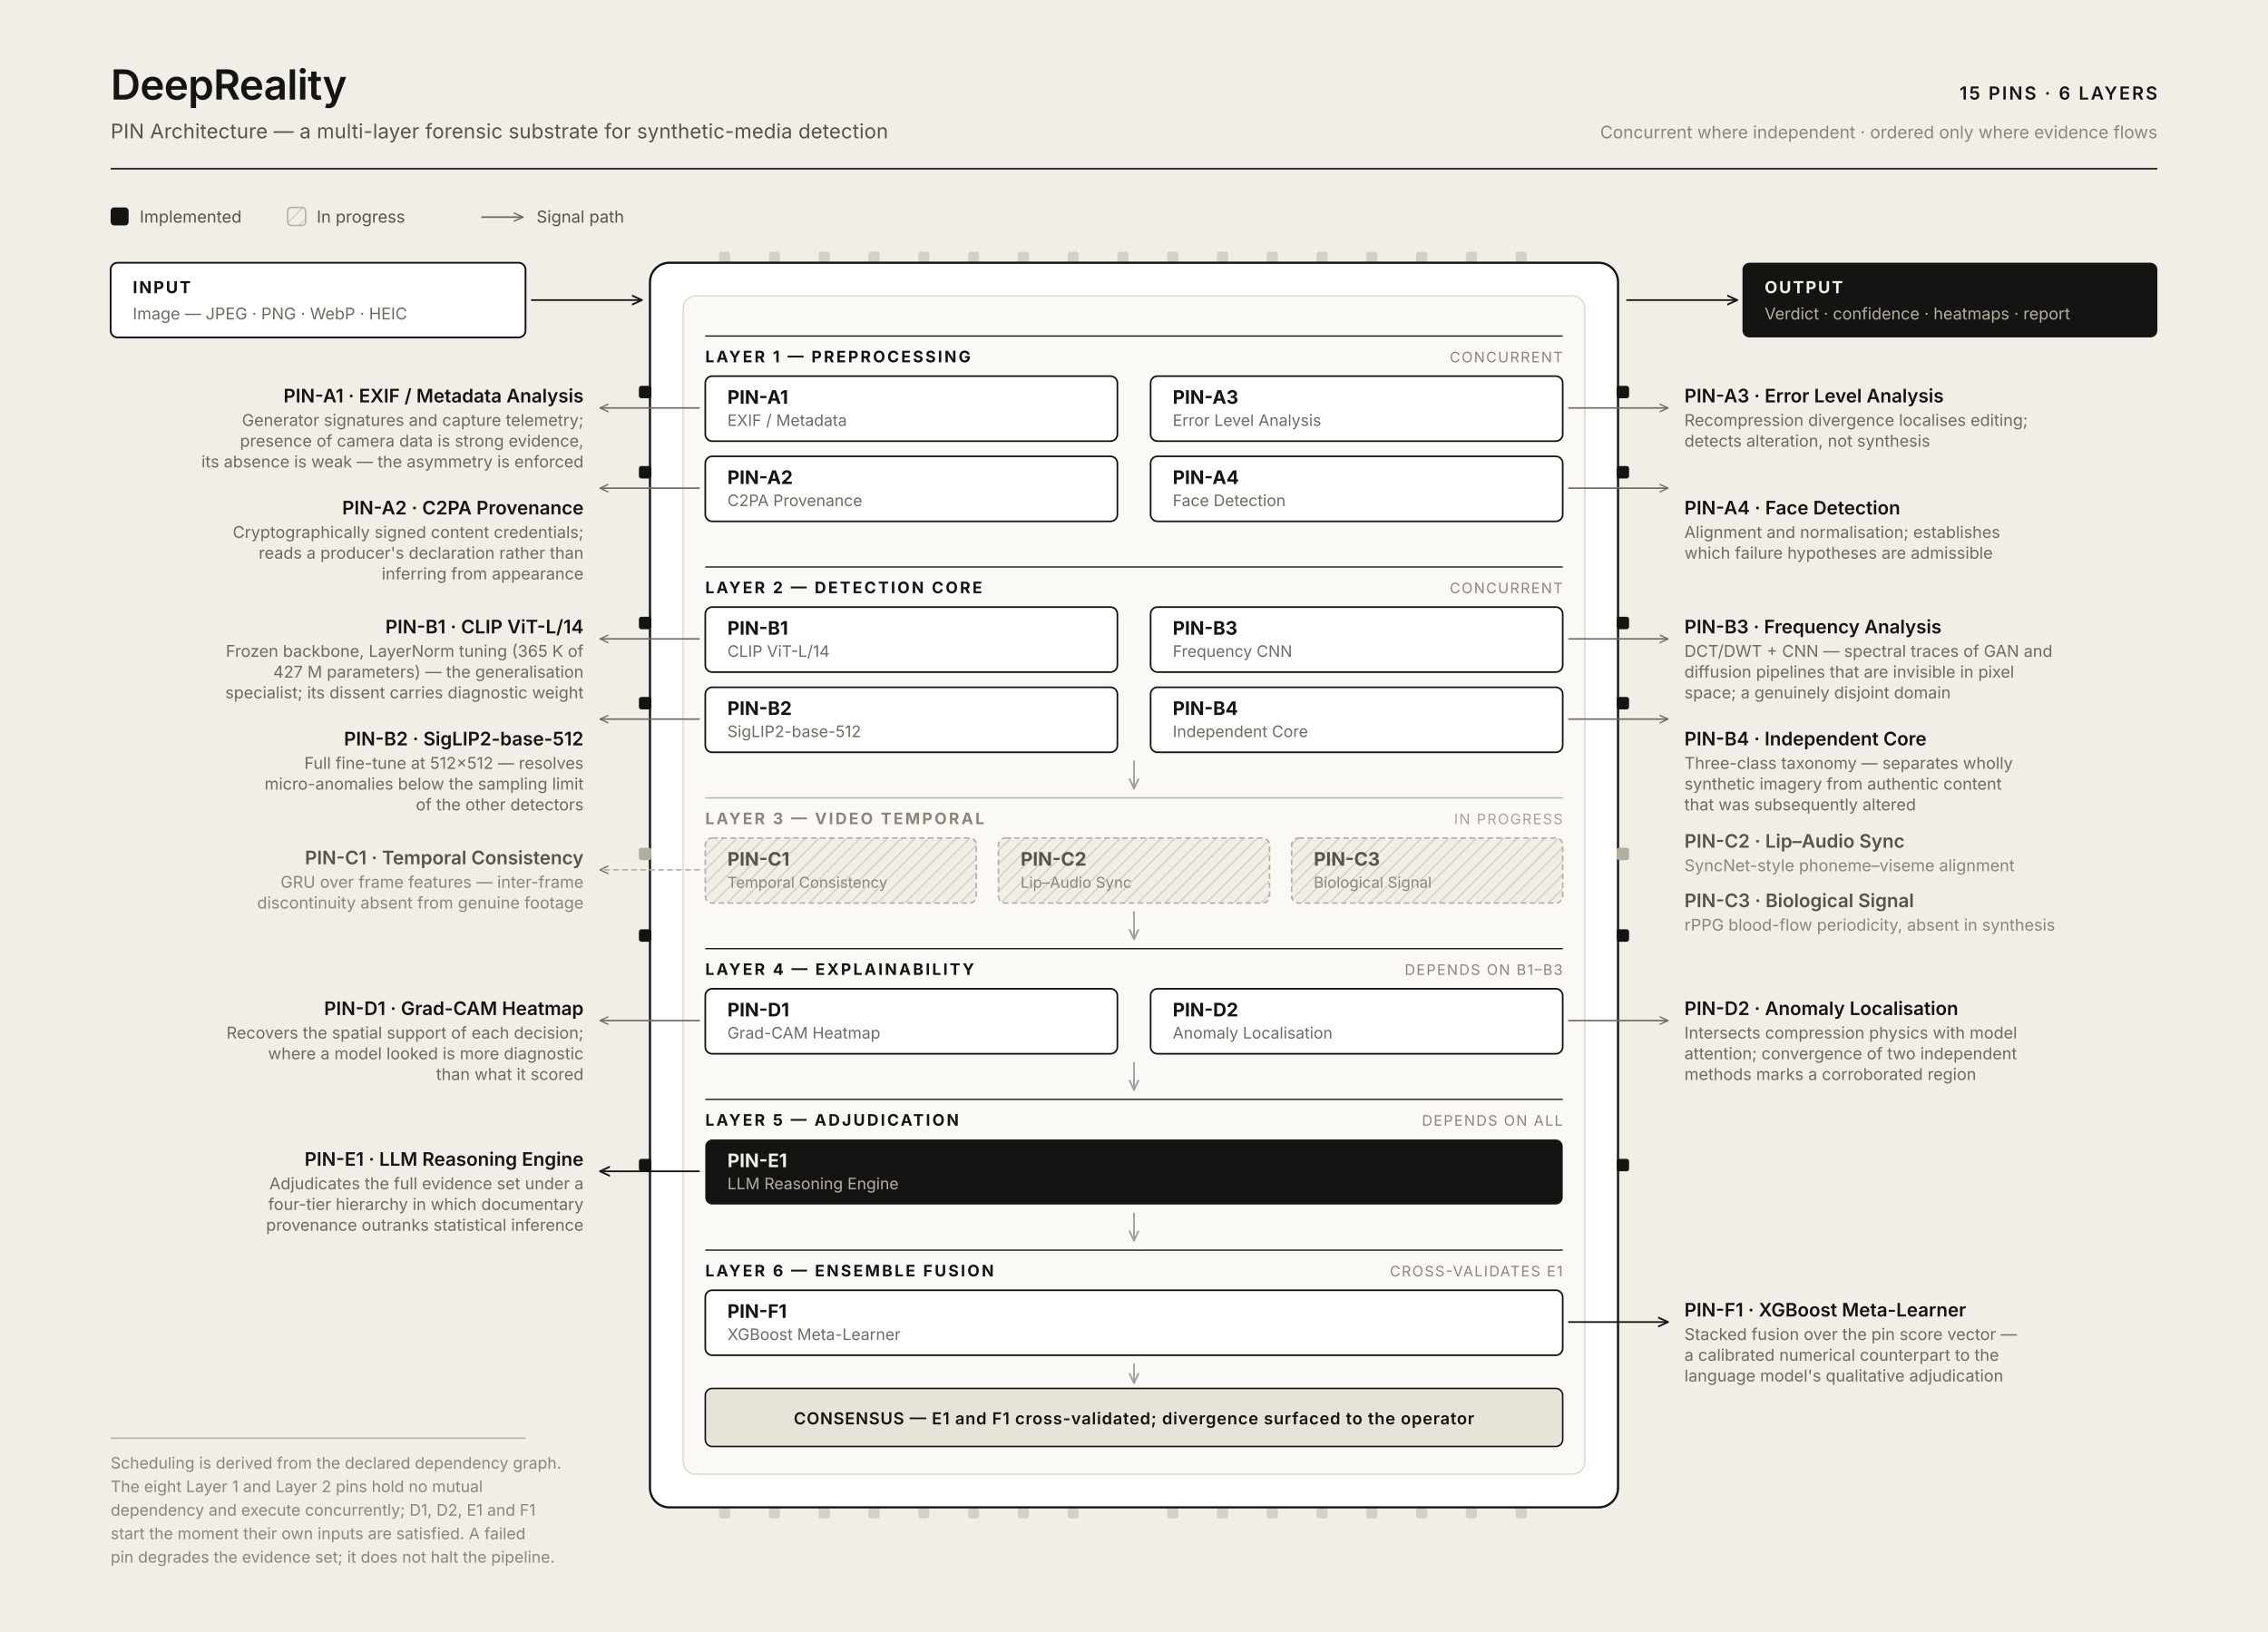
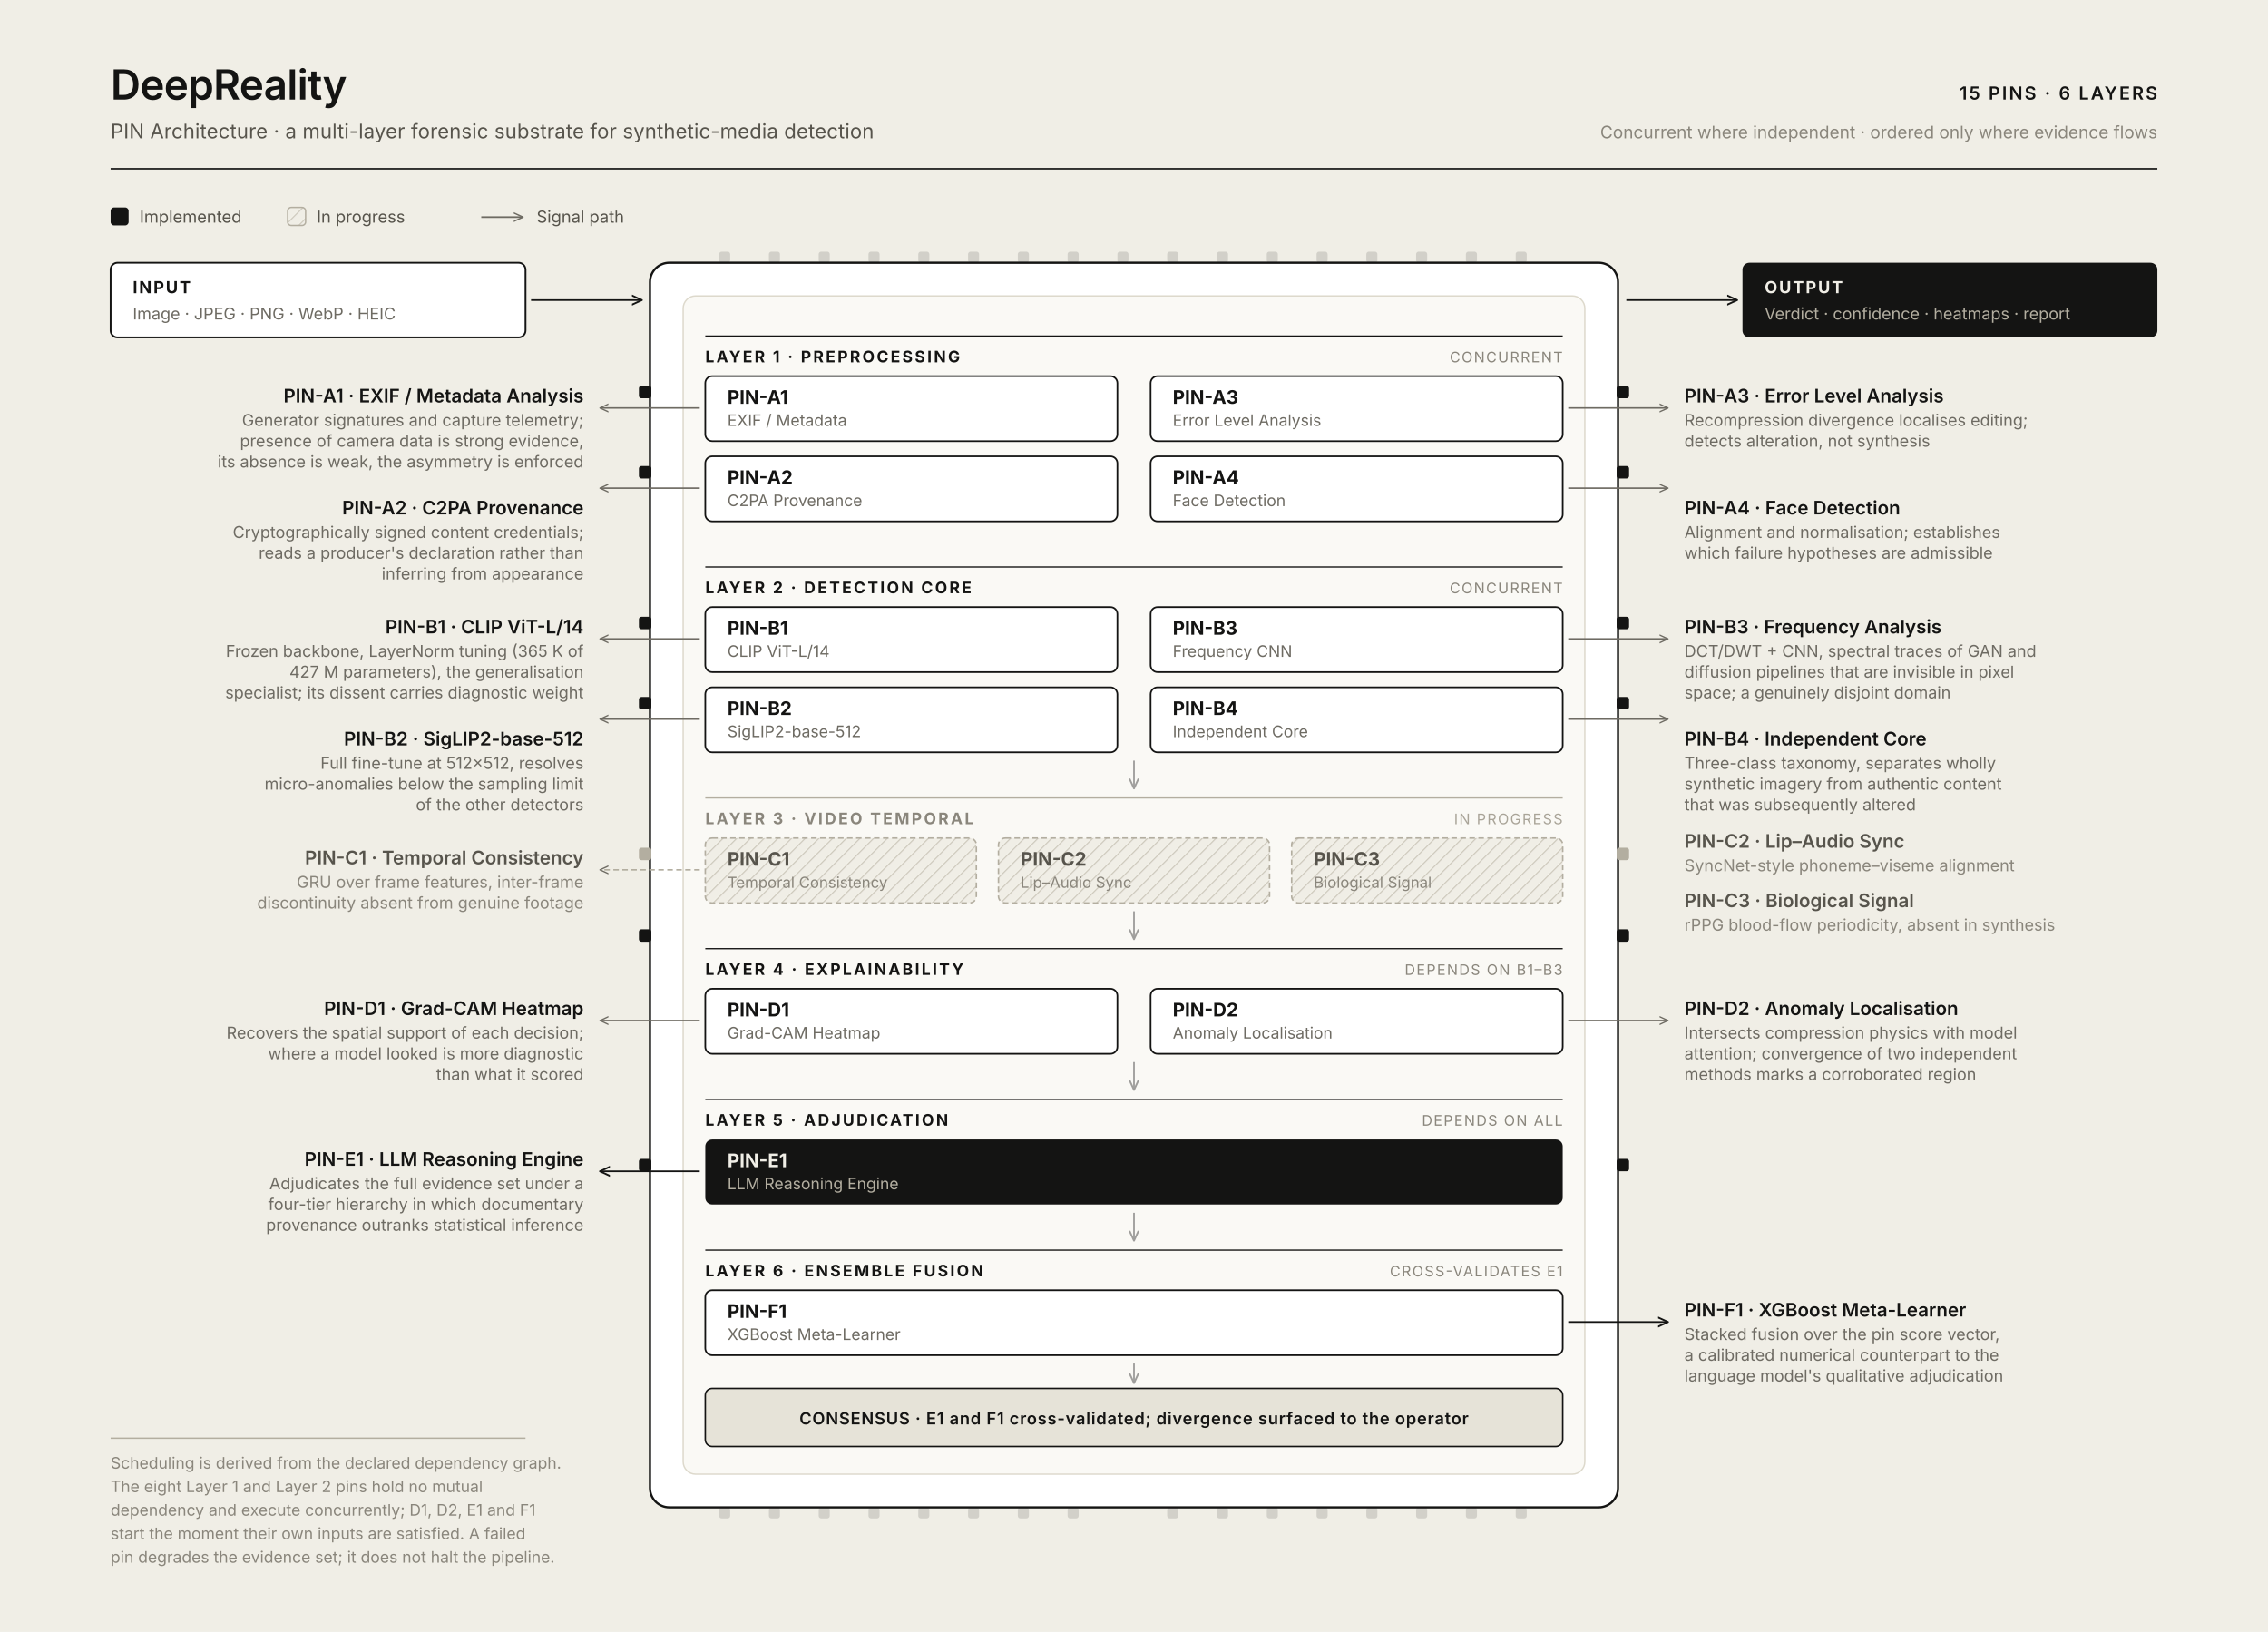
<svg xmlns="http://www.w3.org/2000/svg" viewBox="0 0 1640 1180" font-family="Inter, -apple-system, BlinkMacSystemFont, Segoe UI, Helvetica Neue, Arial, sans-serif">
  <defs>
    <marker id="a" viewBox="0 0 8 8" refX="7.2" refY="4" markerWidth="6" markerHeight="6" orient="auto">
      <path d="M0,0.6 L7.4,4 L0,7.4" fill="none" stroke="#6E6B63" stroke-width="1.1" stroke-linecap="round" stroke-linejoin="round" />
    </marker>
    <marker id="aDark" viewBox="0 0 8 8" refX="7.2" refY="4" markerWidth="6.5" markerHeight="6.5" orient="auto">
      <path d="M0,0.6 L7.4,4 L0,7.4" fill="none" stroke="#141413" stroke-width="1.3" stroke-linecap="round" stroke-linejoin="round" />
    </marker>
    <pattern id="hatch" width="7" height="7" patternUnits="userSpaceOnUse" patternTransform="rotate(45)">
      <rect width="7" height="7" fill="#F0EEE6" />
      <line x1="0" y1="0" x2="0" y2="7" stroke="#CFCBBE" stroke-width="1.6" />
    </pattern>
  </defs>
  <rect width="1640" height="1180" fill="#F0EEE6" />
  <text x="80" y="72" fill="#141413" font-size="30" font-weight="600" letter-spacing="-0.4">DeepReality</text>
-   <text x="80" y="100" fill="#57544C" font-size="14.5" letter-spacing="0.1">PIN Architecture — a multi-layer forensic substrate for synthetic-media detection</text>
+   <text x="80" y="100" fill="#57544C" font-size="14.5" letter-spacing="0.1">PIN Architecture · a multi-layer forensic substrate for synthetic-media detection</text>
  <line x1="80" y1="122" x2="1560" y2="122" stroke="#141413" stroke-width="1.1" />
  <text x="1560" y="72" text-anchor="end" fill="#141413" font-size="13" font-weight="600" letter-spacing="1.4">15 PINS · 6 LAYERS</text>
  <text x="1560" y="100" text-anchor="end" fill="#8A867C" font-size="12.5">Concurrent where independent · ordered only where evidence flows</text>
  <g transform="translate(80,150)">
    <rect x="0" y="0" width="13" height="13" rx="2.5" fill="#141413" />
    <text x="21" y="11" fill="#57544C" font-size="12">Implemented</text>
    <rect x="128" y="0" width="13" height="13" rx="2.5" fill="url(#hatch)" stroke="#B3AEA0" stroke-width="1" />
    <text x="149" y="11" fill="#57544C" font-size="12">In progress</text>
    <line x1="268" y1="7" x2="298" y2="7" stroke="#6E6B63" stroke-width="1.2" marker-end="url(#a)" />
    <text x="308" y="11" fill="#57544C" font-size="12">Signal path</text>
  </g>
  <rect x="470" y="190" width="700" height="900" rx="14" fill="#FFFFFF" stroke="#141413" stroke-width="1.6" />
  <rect x="494" y="214" width="652" height="852" rx="9" fill="#FAF9F5" stroke="#DDD9CC" stroke-width="1" />
  <g fill="#141413" opacity="0.14">
    <rect x="520" y="182" width="8" height="8" rx="1.8" />
    <rect x="556" y="182" width="8" height="8" rx="1.8" />
    <rect x="592" y="182" width="8" height="8" rx="1.8" />
    <rect x="628" y="182" width="8" height="8" rx="1.8" />
    <rect x="664" y="182" width="8" height="8" rx="1.8" />
    <rect x="700" y="182" width="8" height="8" rx="1.8" />
    <rect x="736" y="182" width="8" height="8" rx="1.8" />
    <rect x="772" y="182" width="8" height="8" rx="1.8" />
    <rect x="808" y="182" width="8" height="8" rx="1.8" />
    <rect x="844" y="182" width="8" height="8" rx="1.8" />
    <rect x="880" y="182" width="8" height="8" rx="1.8" />
    <rect x="916" y="182" width="8" height="8" rx="1.8" />
    <rect x="952" y="182" width="8" height="8" rx="1.8" />
    <rect x="988" y="182" width="8" height="8" rx="1.8" />
    <rect x="1024" y="182" width="8" height="8" rx="1.8" />
    <rect x="1060" y="182" width="8" height="8" rx="1.8" />
    <rect x="1096" y="182" width="8" height="8" rx="1.8" />
    <rect x="520" y="1090" width="8" height="8" rx="1.8" />
    <rect x="556" y="1090" width="8" height="8" rx="1.8" />
    <rect x="592" y="1090" width="8" height="8" rx="1.8" />
    <rect x="628" y="1090" width="8" height="8" rx="1.8" />
    <rect x="664" y="1090" width="8" height="8" rx="1.8" />
    <rect x="700" y="1090" width="8" height="8" rx="1.8" />
    <rect x="736" y="1090" width="8" height="8" rx="1.8" />
    <rect x="772" y="1090" width="8" height="8" rx="1.8" />
    <rect x="844" y="1090" width="8" height="8" rx="1.8" />
    <rect x="880" y="1090" width="8" height="8" rx="1.8" />
    <rect x="916" y="1090" width="8" height="8" rx="1.8" />
    <rect x="952" y="1090" width="8" height="8" rx="1.8" />
    <rect x="988" y="1090" width="8" height="8" rx="1.8" />
    <rect x="1024" y="1090" width="8" height="8" rx="1.8" />
    <rect x="1060" y="1090" width="8" height="8" rx="1.8" />
    <rect x="1096" y="1090" width="8" height="8" rx="1.8" />
  </g>
  <g fill="#141413">
    <rect x="462" y="279" width="9" height="9" rx="1.8" />
    <rect x="1169" y="279" width="9" height="9" rx="1.8" />
    <rect x="462" y="337" width="9" height="9" rx="1.8" />
    <rect x="1169" y="337" width="9" height="9" rx="1.8" />
    <rect x="462" y="446" width="9" height="9" rx="1.8" />
    <rect x="1169" y="446" width="9" height="9" rx="1.8" />
    <rect x="462" y="504" width="9" height="9" rx="1.8" />
    <rect x="1169" y="504" width="9" height="9" rx="1.8" />
    <rect x="462" y="672" width="9" height="9" rx="1.8" />
    <rect x="1169" y="672" width="9" height="9" rx="1.8" />
    <rect x="462" y="838" width="9" height="9" rx="1.8" />
    <rect x="1169" y="838" width="9" height="9" rx="1.8" />
  </g>
  <g fill="#B3AEA0">
    <rect x="462" y="613" width="9" height="9" rx="1.8" />
    <rect x="1169" y="613" width="9" height="9" rx="1.8" />
  </g>
  <line x1="510" y1="243" x2="1130" y2="243" stroke="#141413" stroke-width="0.9" />
-   <text x="510" y="262" fill="#141413" font-size="11.5" font-weight="700" letter-spacing="1.5">LAYER 1 — PREPROCESSING</text>
+   <text x="510" y="262" fill="#141413" font-size="11.5" font-weight="700" letter-spacing="1.5">LAYER 1 · PREPROCESSING</text>
  <text x="1130" y="262" text-anchor="end" fill="#8A867C" font-size="10.5" letter-spacing="0.9">CONCURRENT</text>
  <rect x="510" y="272" width="298" height="47" rx="5" fill="#FFFFFF" stroke="#141413" stroke-width="1.2" />
  <text x="526" y="292" fill="#141413" font-size="13.5" font-weight="700">PIN-A1</text>
  <text x="526" y="308" fill="#6E6B63" font-size="11.5">EXIF / Metadata</text>
  <rect x="832" y="272" width="298" height="47" rx="5" fill="#FFFFFF" stroke="#141413" stroke-width="1.2" />
  <text x="848" y="292" fill="#141413" font-size="13.5" font-weight="700">PIN-A3</text>
  <text x="848" y="308" fill="#6E6B63" font-size="11.5">Error Level Analysis</text>
  <rect x="510" y="330" width="298" height="47" rx="5" fill="#FFFFFF" stroke="#141413" stroke-width="1.2" />
  <text x="526" y="350" fill="#141413" font-size="13.5" font-weight="700">PIN-A2</text>
  <text x="526" y="366" fill="#6E6B63" font-size="11.5">C2PA Provenance</text>
  <rect x="832" y="330" width="298" height="47" rx="5" fill="#FFFFFF" stroke="#141413" stroke-width="1.2" />
  <text x="848" y="350" fill="#141413" font-size="13.5" font-weight="700">PIN-A4</text>
  <text x="848" y="366" fill="#6E6B63" font-size="11.5">Face Detection</text>
  <line x1="510" y1="410" x2="1130" y2="410" stroke="#141413" stroke-width="0.9" />
-   <text x="510" y="429" fill="#141413" font-size="11.5" font-weight="700" letter-spacing="1.5">LAYER 2 — DETECTION CORE</text>
+   <text x="510" y="429" fill="#141413" font-size="11.5" font-weight="700" letter-spacing="1.5">LAYER 2 · DETECTION CORE</text>
  <text x="1130" y="429" text-anchor="end" fill="#8A867C" font-size="10.5" letter-spacing="0.9">CONCURRENT</text>
  <rect x="510" y="439" width="298" height="47" rx="5" fill="#FFFFFF" stroke="#141413" stroke-width="1.2" />
  <text x="526" y="459" fill="#141413" font-size="13.5" font-weight="700">PIN-B1</text>
  <text x="526" y="475" fill="#6E6B63" font-size="11.5">CLIP ViT-L/14</text>
  <rect x="832" y="439" width="298" height="47" rx="5" fill="#FFFFFF" stroke="#141413" stroke-width="1.2" />
  <text x="848" y="459" fill="#141413" font-size="13.5" font-weight="700">PIN-B3</text>
  <text x="848" y="475" fill="#6E6B63" font-size="11.5">Frequency CNN</text>
  <rect x="510" y="497" width="298" height="47" rx="5" fill="#FFFFFF" stroke="#141413" stroke-width="1.2" />
  <text x="526" y="517" fill="#141413" font-size="13.5" font-weight="700">PIN-B2</text>
  <text x="526" y="533" fill="#6E6B63" font-size="11.5">SigLIP2-base-512</text>
  <rect x="832" y="497" width="298" height="47" rx="5" fill="#FFFFFF" stroke="#141413" stroke-width="1.2" />
  <text x="848" y="517" fill="#141413" font-size="13.5" font-weight="700">PIN-B4</text>
  <text x="848" y="533" fill="#6E6B63" font-size="11.5">Independent Core</text>
  <line x1="510" y1="577" x2="1130" y2="577" stroke="#B3AEA0" stroke-width="0.9" />
-   <text x="510" y="596" fill="#8A867C" font-size="11.5" font-weight="700" letter-spacing="1.5">LAYER 3 — VIDEO TEMPORAL</text>
+   <text x="510" y="596" fill="#8A867C" font-size="11.5" font-weight="700" letter-spacing="1.5">LAYER 3 · VIDEO TEMPORAL</text>
  <text x="1130" y="596" text-anchor="end" fill="#A9A498" font-size="10.5" letter-spacing="0.9">IN PROGRESS</text>
  <rect x="510" y="606" width="196" height="47" rx="5" fill="url(#hatch)" stroke="#B3AEA0" stroke-width="1.1" stroke-dasharray="4 2.5" />
  <text x="526" y="626" fill="#57544C" font-size="13.5" font-weight="700">PIN-C1</text>
  <text x="526" y="642" fill="#8A867C" font-size="11">Temporal Consistency</text>
  <rect x="722" y="606" width="196" height="47" rx="5" fill="url(#hatch)" stroke="#B3AEA0" stroke-width="1.1" stroke-dasharray="4 2.5" />
  <text x="738" y="626" fill="#57544C" font-size="13.5" font-weight="700">PIN-C2</text>
  <text x="738" y="642" fill="#8A867C" font-size="11">Lip–Audio Sync</text>
  <rect x="934" y="606" width="196" height="47" rx="5" fill="url(#hatch)" stroke="#B3AEA0" stroke-width="1.1" stroke-dasharray="4 2.5" />
  <text x="950" y="626" fill="#57544C" font-size="13.5" font-weight="700">PIN-C3</text>
  <text x="950" y="642" fill="#8A867C" font-size="11">Biological Signal</text>
  <line x1="510" y1="686" x2="1130" y2="686" stroke="#141413" stroke-width="0.9" />
-   <text x="510" y="705" fill="#141413" font-size="11.5" font-weight="700" letter-spacing="1.5">LAYER 4 — EXPLAINABILITY</text>
+   <text x="510" y="705" fill="#141413" font-size="11.5" font-weight="700" letter-spacing="1.5">LAYER 4 · EXPLAINABILITY</text>
  <text x="1130" y="705" text-anchor="end" fill="#8A867C" font-size="10.5" letter-spacing="0.9">DEPENDS ON B1–B3</text>
  <rect x="510" y="715" width="298" height="47" rx="5" fill="#FFFFFF" stroke="#141413" stroke-width="1.2" />
  <text x="526" y="735" fill="#141413" font-size="13.5" font-weight="700">PIN-D1</text>
  <text x="526" y="751" fill="#6E6B63" font-size="11.5">Grad-CAM Heatmap</text>
  <rect x="832" y="715" width="298" height="47" rx="5" fill="#FFFFFF" stroke="#141413" stroke-width="1.2" />
  <text x="848" y="735" fill="#141413" font-size="13.5" font-weight="700">PIN-D2</text>
  <text x="848" y="751" fill="#6E6B63" font-size="11.5">Anomaly Localisation</text>
  <line x1="510" y1="795" x2="1130" y2="795" stroke="#141413" stroke-width="0.9" />
-   <text x="510" y="814" fill="#141413" font-size="11.5" font-weight="700" letter-spacing="1.5">LAYER 5 — ADJUDICATION</text>
+   <text x="510" y="814" fill="#141413" font-size="11.5" font-weight="700" letter-spacing="1.5">LAYER 5 · ADJUDICATION</text>
  <text x="1130" y="814" text-anchor="end" fill="#8A867C" font-size="10.5" letter-spacing="0.9">DEPENDS ON ALL</text>
  <rect x="510" y="824" width="620" height="47" rx="5" fill="#141413" />
  <text x="526" y="844" fill="#F0EEE6" font-size="13.5" font-weight="700">PIN-E1</text>
  <text x="526" y="860" fill="#B3AEA0" font-size="11.5">LLM Reasoning Engine</text>
  <line x1="510" y1="904" x2="1130" y2="904" stroke="#141413" stroke-width="0.9" />
-   <text x="510" y="923" fill="#141413" font-size="11.5" font-weight="700" letter-spacing="1.5">LAYER 6 — ENSEMBLE FUSION</text>
+   <text x="510" y="923" fill="#141413" font-size="11.5" font-weight="700" letter-spacing="1.5">LAYER 6 · ENSEMBLE FUSION</text>
  <text x="1130" y="923" text-anchor="end" fill="#8A867C" font-size="10.5" letter-spacing="0.9">CROSS-VALIDATES E1</text>
  <rect x="510" y="933" width="620" height="47" rx="5" fill="#FFFFFF" stroke="#141413" stroke-width="1.2" />
  <text x="526" y="953" fill="#141413" font-size="13.5" font-weight="700">PIN-F1</text>
  <text x="526" y="969" fill="#6E6B63" font-size="11.5">XGBoost Meta-Learner</text>
  <rect x="510" y="1004" width="620" height="42" rx="5" fill="#E6E3D8" stroke="#141413" stroke-width="1.1" />
-   <text x="820" y="1030" text-anchor="middle" fill="#141413" font-size="12" font-weight="600" letter-spacing="0.5">CONSENSUS — E1 and F1 cross-validated; divergence surfaced to the operator</text>
+   <text x="820" y="1030" text-anchor="middle" fill="#141413" font-size="12" font-weight="600" letter-spacing="0.5">CONSENSUS · E1 and F1 cross-validated; divergence surfaced to the operator</text>
  <g stroke="#141413" stroke-width="1.2" fill="none" opacity="0.4">
    <path d="M 820 550 L 820 570" marker-end="url(#aDark)" />
    <path d="M 820 659 L 820 679" marker-end="url(#aDark)" />
    <path d="M 820 768 L 820 788" marker-end="url(#aDark)" />
    <path d="M 820 877 L 820 897" marker-end="url(#aDark)" />
    <path d="M 820 986 L 820 1000" marker-end="url(#aDark)" />
  </g>
  <g stroke="#6E6B63" stroke-width="1.1" fill="none" marker-end="url(#a)">
    <path d="M 506 295 L 434 295" />
    <path d="M 506 353 L 434 353" />
    <path d="M 506 462 L 434 462" />
    <path d="M 506 520 L 434 520" />
    <path d="M 506 738 L 434 738" />
    <path d="M 1134 295 L 1206 295" />
    <path d="M 1134 353 L 1206 353" />
    <path d="M 1134 462 L 1206 462" />
    <path d="M 1134 520 L 1206 520" />
    <path d="M 1134 738 L 1206 738" />
  </g>
  <g stroke="#B3AEA0" stroke-width="1.1" fill="none" marker-end="url(#a)" stroke-dasharray="4 2.5">
    <path d="M 506 629 L 434 629" />
  </g>
  <g stroke="#141413" stroke-width="1.2" fill="none" marker-end="url(#aDark)">
    <path d="M 506 847 L 434 847" />
    <path d="M 1134 956 L 1206 956" />
  </g>
  <g text-anchor="end">
    <text x="422" y="291" fill="#141413" font-size="13.5" font-weight="600">PIN-A1 · EXIF / Metadata Analysis</text>
    <text x="422" y="308" fill="#6E6B63" font-size="11.8">Generator signatures and capture telemetry;</text>
    <text x="422" y="323" fill="#6E6B63" font-size="11.8">presence of camera data is strong evidence,</text>
-     <text x="422" y="338" fill="#6E6B63" font-size="11.8">its absence is weak — the asymmetry is enforced</text>
+     <text x="422" y="338" fill="#6E6B63" font-size="11.8">its absence is weak, the asymmetry is enforced</text>
    <text x="422" y="372" fill="#141413" font-size="13.5" font-weight="600">PIN-A2 · C2PA Provenance</text>
    <text x="422" y="389" fill="#6E6B63" font-size="11.8">Cryptographically signed content credentials;</text>
    <text x="422" y="404" fill="#6E6B63" font-size="11.8">reads a producer's declaration rather than</text>
    <text x="422" y="419" fill="#6E6B63" font-size="11.8">inferring from appearance</text>
    <text x="422" y="458" fill="#141413" font-size="13.5" font-weight="600">PIN-B1 · CLIP ViT-L/14</text>
    <text x="422" y="475" fill="#6E6B63" font-size="11.8">Frozen backbone, LayerNorm tuning (365 K of</text>
-     <text x="422" y="490" fill="#6E6B63" font-size="11.8">427 M parameters) — the generalisation</text>
+     <text x="422" y="490" fill="#6E6B63" font-size="11.8">427 M parameters), the generalisation</text>
    <text x="422" y="505" fill="#6E6B63" font-size="11.8">specialist; its dissent carries diagnostic weight</text>
    <text x="422" y="539" fill="#141413" font-size="13.5" font-weight="600">PIN-B2 · SigLIP2-base-512</text>
-     <text x="422" y="556" fill="#6E6B63" font-size="11.8">Full fine-tune at 512×512 — resolves</text>
+     <text x="422" y="556" fill="#6E6B63" font-size="11.8">Full fine-tune at 512×512, resolves</text>
    <text x="422" y="571" fill="#6E6B63" font-size="11.8">micro-anomalies below the sampling limit</text>
    <text x="422" y="586" fill="#6E6B63" font-size="11.8">of the other detectors</text>
    <text x="422" y="625" fill="#57544C" font-size="13.5" font-weight="600">PIN-C1 · Temporal Consistency</text>
-     <text x="422" y="642" fill="#8A867C" font-size="11.8">GRU over frame features — inter-frame</text>
+     <text x="422" y="642" fill="#8A867C" font-size="11.8">GRU over frame features, inter-frame</text>
    <text x="422" y="657" fill="#8A867C" font-size="11.8">discontinuity absent from genuine footage</text>
    <text x="422" y="734" fill="#141413" font-size="13.5" font-weight="600">PIN-D1 · Grad-CAM Heatmap</text>
    <text x="422" y="751" fill="#6E6B63" font-size="11.8">Recovers the spatial support of each decision;</text>
    <text x="422" y="766" fill="#6E6B63" font-size="11.8">where a model looked is more diagnostic</text>
    <text x="422" y="781" fill="#6E6B63" font-size="11.8">than what it scored</text>
    <text x="422" y="843" fill="#141413" font-size="13.5" font-weight="600">PIN-E1 · LLM Reasoning Engine</text>
    <text x="422" y="860" fill="#6E6B63" font-size="11.8">Adjudicates the full evidence set under a</text>
    <text x="422" y="875" fill="#6E6B63" font-size="11.8">four-tier hierarchy in which documentary</text>
    <text x="422" y="890" fill="#6E6B63" font-size="11.8">provenance outranks statistical inference</text>
  </g>
  <g text-anchor="start">
    <text x="1218" y="291" fill="#141413" font-size="13.5" font-weight="600">PIN-A3 · Error Level Analysis</text>
    <text x="1218" y="308" fill="#6E6B63" font-size="11.8">Recompression divergence localises editing;</text>
    <text x="1218" y="323" fill="#6E6B63" font-size="11.8">detects alteration, not synthesis</text>
    <text x="1218" y="372" fill="#141413" font-size="13.5" font-weight="600">PIN-A4 · Face Detection</text>
    <text x="1218" y="389" fill="#6E6B63" font-size="11.8">Alignment and normalisation; establishes</text>
    <text x="1218" y="404" fill="#6E6B63" font-size="11.8">which failure hypotheses are admissible</text>
    <text x="1218" y="458" fill="#141413" font-size="13.5" font-weight="600">PIN-B3 · Frequency Analysis</text>
-     <text x="1218" y="475" fill="#6E6B63" font-size="11.8">DCT/DWT + CNN — spectral traces of GAN and</text>
+     <text x="1218" y="475" fill="#6E6B63" font-size="11.8">DCT/DWT + CNN, spectral traces of GAN and</text>
    <text x="1218" y="490" fill="#6E6B63" font-size="11.8">diffusion pipelines that are invisible in pixel</text>
    <text x="1218" y="505" fill="#6E6B63" font-size="11.8">space; a genuinely disjoint domain</text>
    <text x="1218" y="539" fill="#141413" font-size="13.5" font-weight="600">PIN-B4 · Independent Core</text>
-     <text x="1218" y="556" fill="#6E6B63" font-size="11.8">Three-class taxonomy — separates wholly</text>
+     <text x="1218" y="556" fill="#6E6B63" font-size="11.8">Three-class taxonomy, separates wholly</text>
    <text x="1218" y="571" fill="#6E6B63" font-size="11.8">synthetic imagery from authentic content</text>
    <text x="1218" y="586" fill="#6E6B63" font-size="11.8">that was subsequently altered</text>
    <text x="1218" y="613" fill="#57544C" font-size="13.5" font-weight="600">PIN-C2 · Lip–Audio Sync</text>
    <text x="1218" y="630" fill="#8A867C" font-size="11.8">SyncNet-style phoneme–viseme alignment</text>
    <text x="1218" y="656" fill="#57544C" font-size="13.5" font-weight="600">PIN-C3 · Biological Signal</text>
    <text x="1218" y="673" fill="#8A867C" font-size="11.8">rPPG blood-flow periodicity, absent in synthesis</text>
    <text x="1218" y="734" fill="#141413" font-size="13.5" font-weight="600">PIN-D2 · Anomaly Localisation</text>
    <text x="1218" y="751" fill="#6E6B63" font-size="11.8">Intersects compression physics with model</text>
    <text x="1218" y="766" fill="#6E6B63" font-size="11.8">attention; convergence of two independent</text>
    <text x="1218" y="781" fill="#6E6B63" font-size="11.8">methods marks a corroborated region</text>
    <text x="1218" y="952" fill="#141413" font-size="13.5" font-weight="600">PIN-F1 · XGBoost Meta-Learner</text>
-     <text x="1218" y="969" fill="#6E6B63" font-size="11.8">Stacked fusion over the pin score vector —</text>
+     <text x="1218" y="969" fill="#6E6B63" font-size="11.8">Stacked fusion over the pin score vector,</text>
    <text x="1218" y="984" fill="#6E6B63" font-size="11.8">a calibrated numerical counterpart to the</text>
    <text x="1218" y="999" fill="#6E6B63" font-size="11.8">language model's qualitative adjudication</text>
  </g>
  <rect x="80" y="190" width="300" height="54" rx="5" fill="#FFFFFF" stroke="#141413" stroke-width="1.3" />
  <text x="96" y="212" fill="#141413" font-size="12" font-weight="700" letter-spacing="1.2">INPUT</text>
-   <text x="96" y="231" fill="#6E6B63" font-size="11.8">Image — JPEG · PNG · WebP · HEIC</text>
+   <text x="96" y="231" fill="#6E6B63" font-size="11.8">Image · JPEG · PNG · WebP · HEIC</text>
  <path d="M 384 217 L 464 217" stroke="#141413" stroke-width="1.2" fill="none" marker-end="url(#aDark)" />
  <rect x="1260" y="190" width="300" height="54" rx="5" fill="#141413" />
  <text x="1276" y="212" fill="#F0EEE6" font-size="12" font-weight="700" letter-spacing="1.2">OUTPUT</text>
  <text x="1276" y="231" fill="#B3AEA0" font-size="11.8">Verdict · confidence · heatmaps · report</text>
  <path d="M 1176 217 L 1256 217" stroke="#141413" stroke-width="1.2" fill="none" marker-end="url(#aDark)" />
  <line x1="80" y1="1040" x2="380" y2="1040" stroke="#B3AEA0" stroke-width="1" />
  <text x="80" y="1062" fill="#8A867C" font-size="11.5">Scheduling is derived from the declared dependency graph.</text>
  <text x="80" y="1079" fill="#8A867C" font-size="11.5">The eight Layer 1 and Layer 2 pins hold no mutual</text>
  <text x="80" y="1096" fill="#8A867C" font-size="11.5">dependency and execute concurrently; D1, D2, E1 and F1</text>
  <text x="80" y="1113" fill="#8A867C" font-size="11.5">start the moment their own inputs are satisfied. A failed</text>
  <text x="80" y="1130" fill="#8A867C" font-size="11.5">pin degrades the evidence set; it does not halt the pipeline.</text>
</svg>
